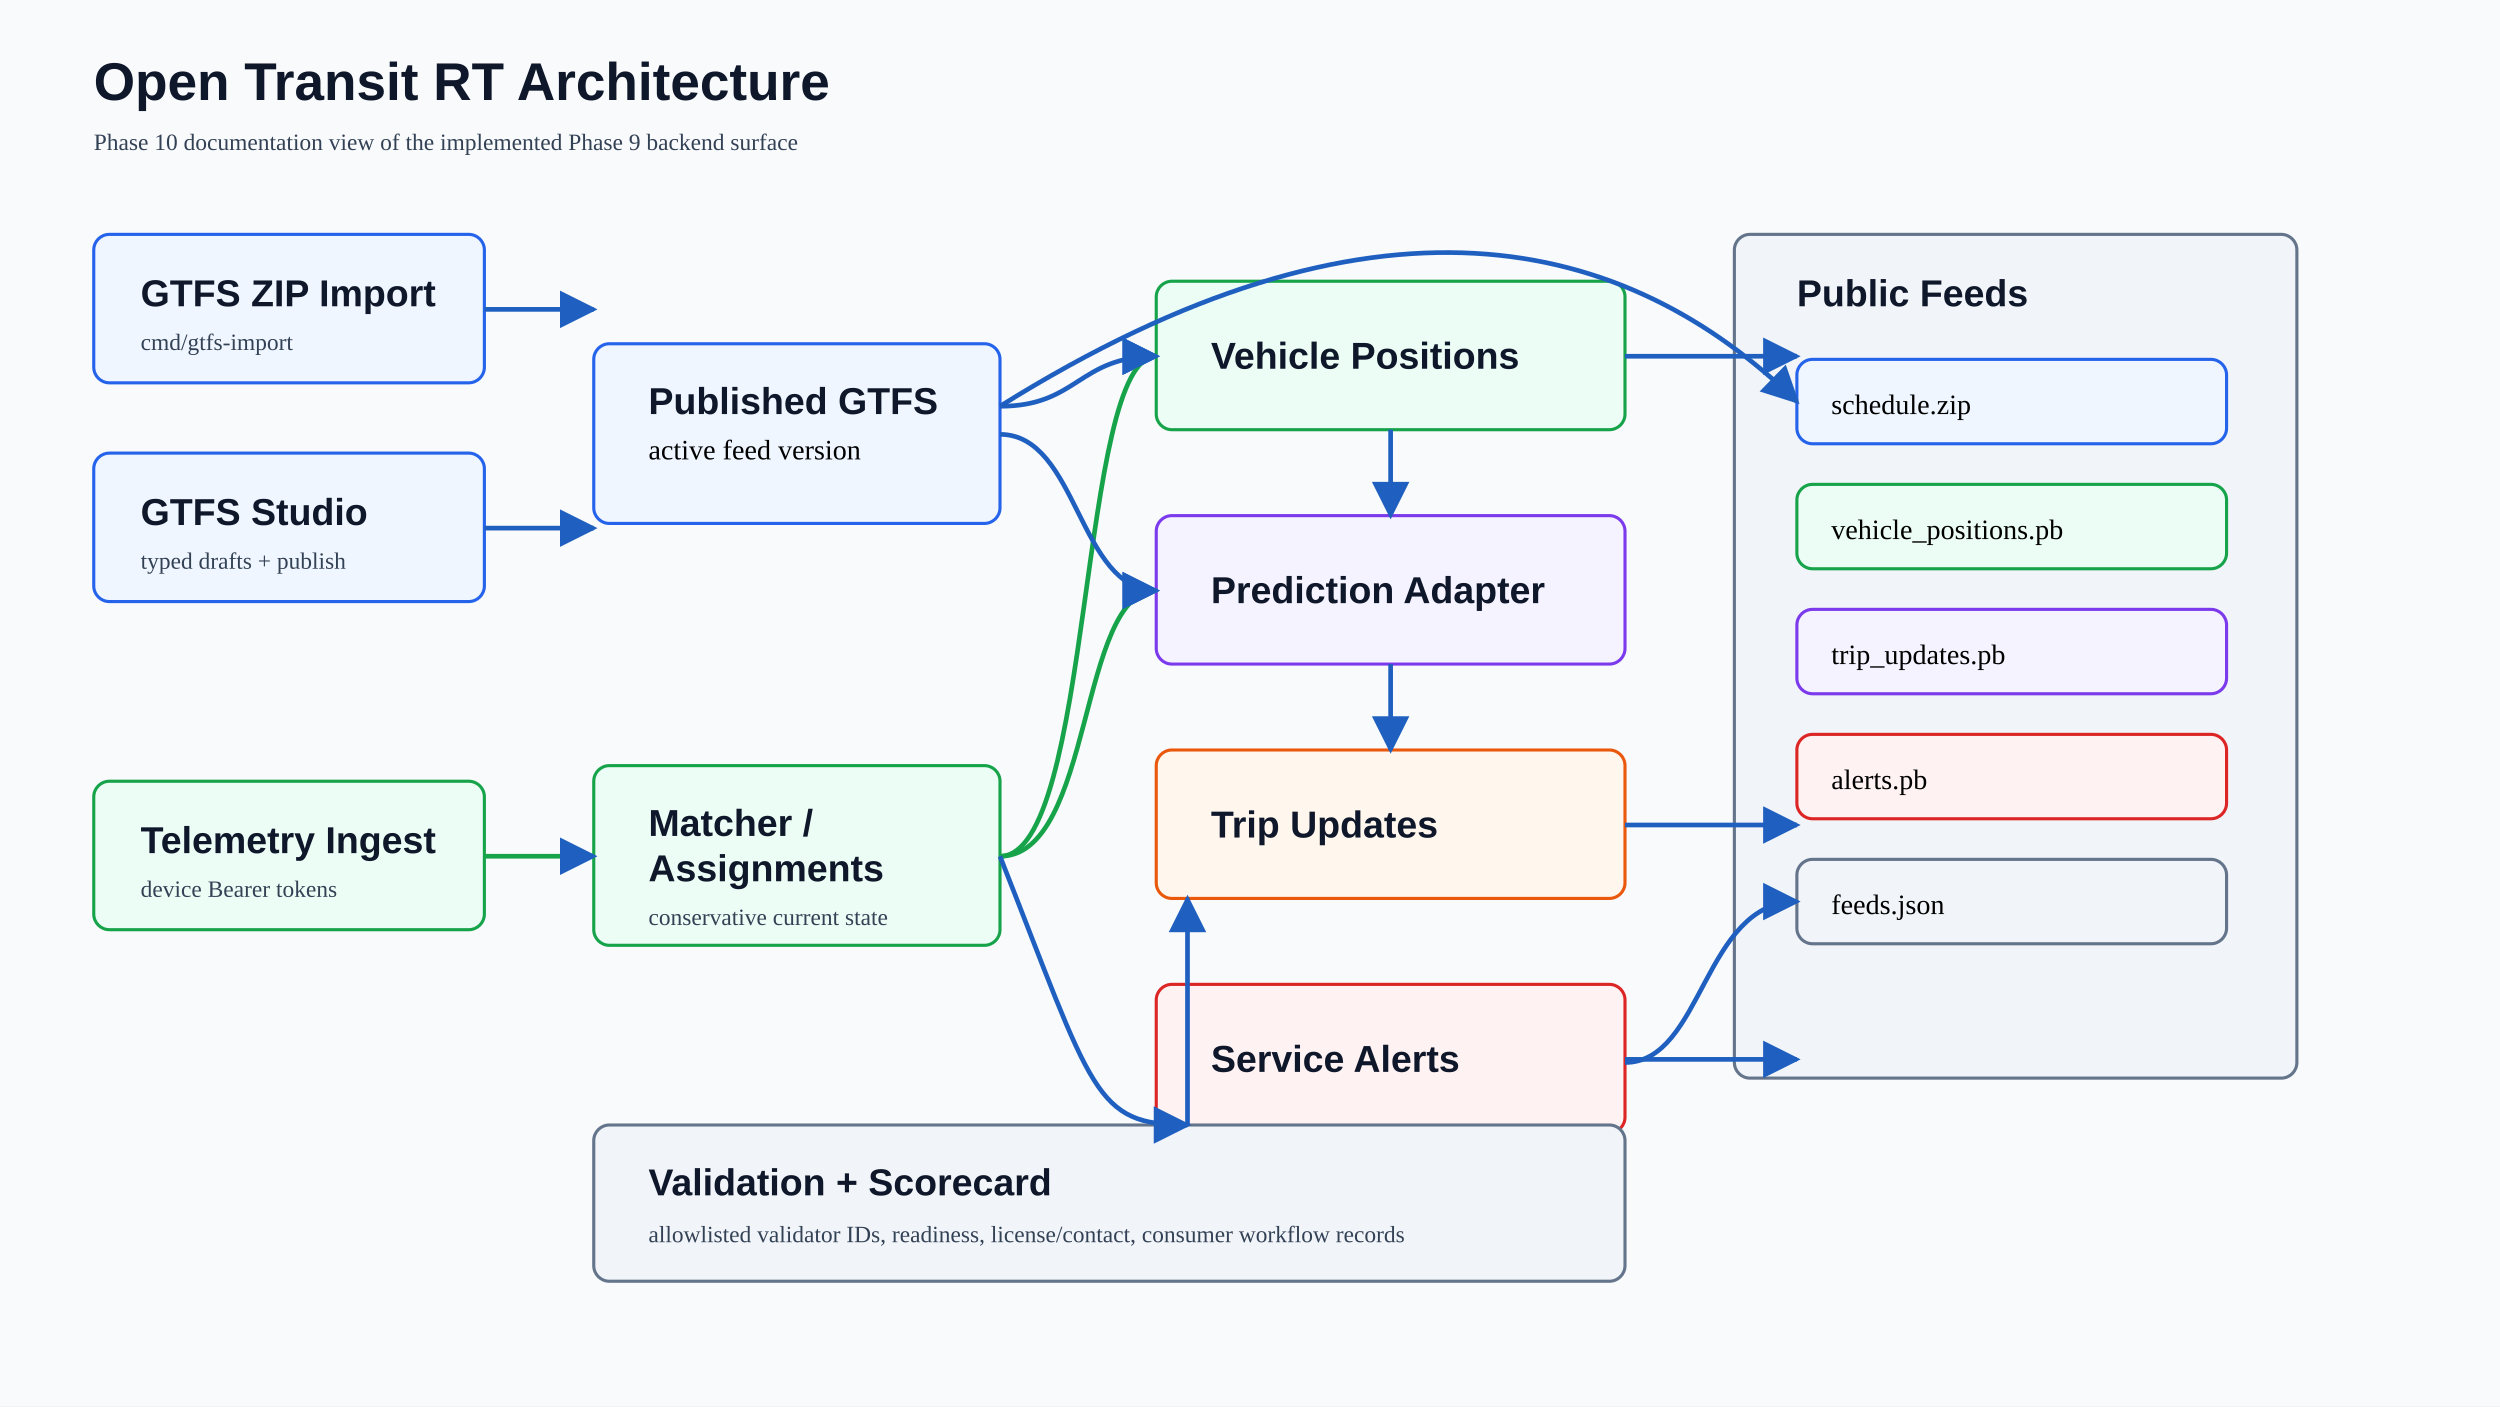
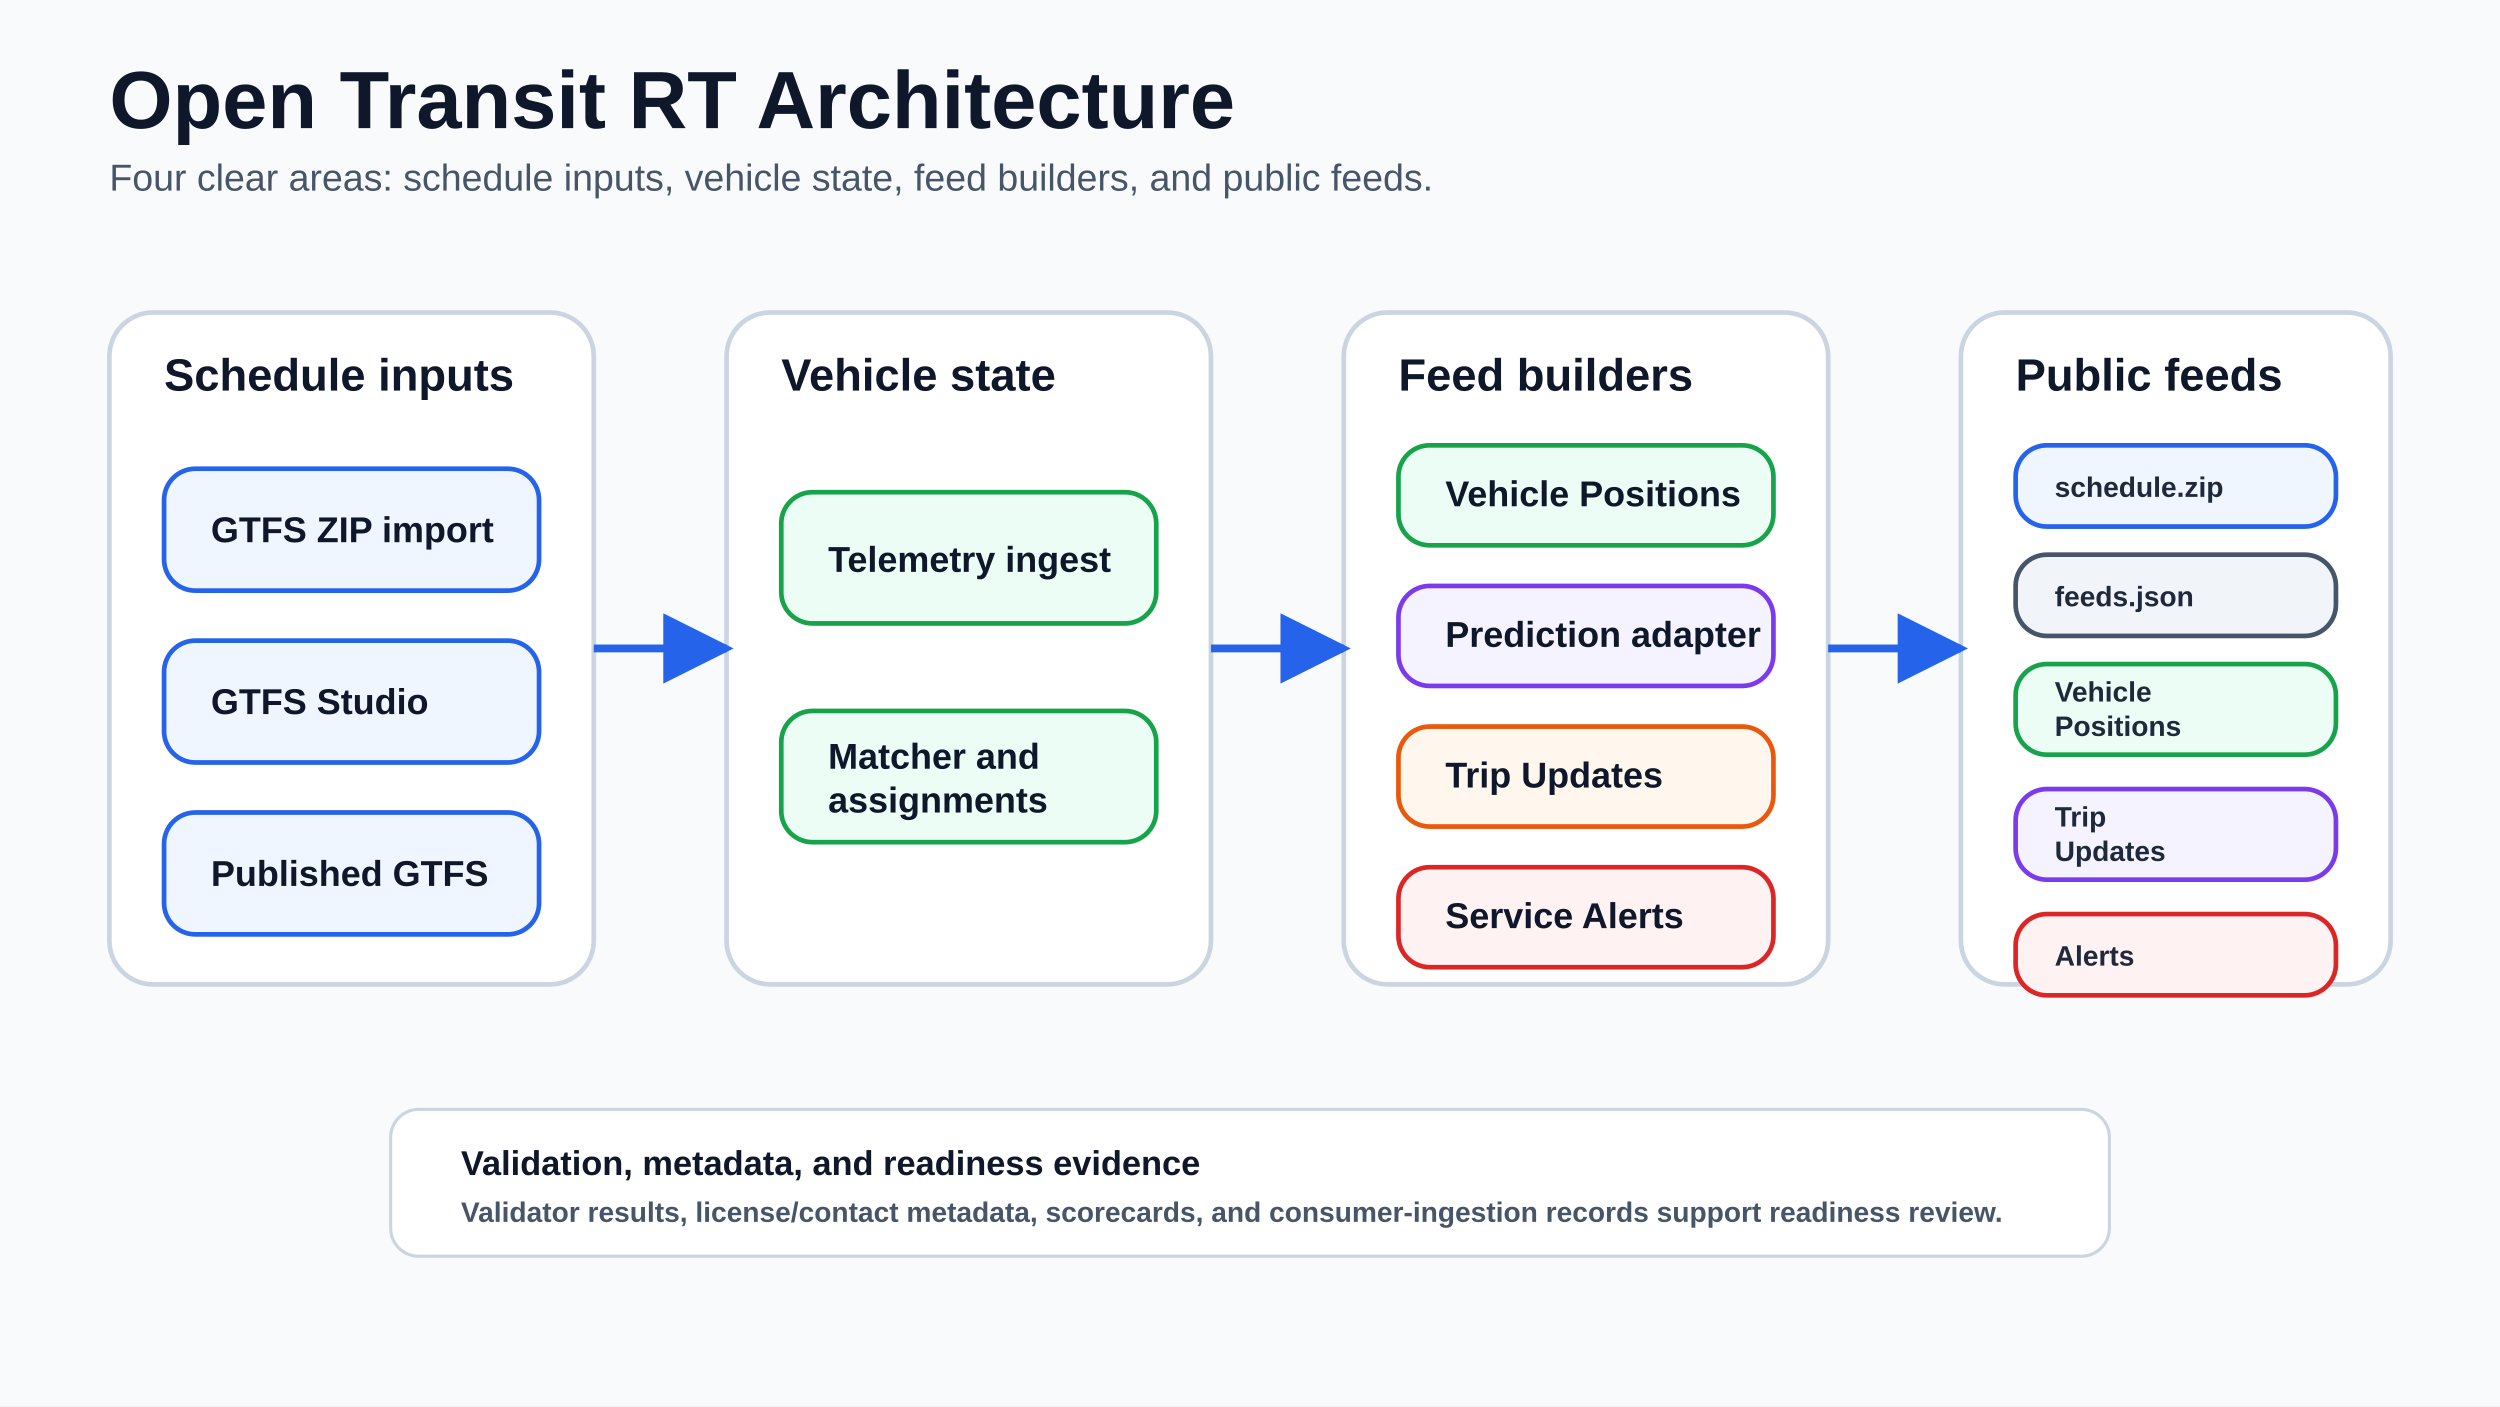
<svg xmlns="http://www.w3.org/2000/svg" width="1600" height="900" viewBox="0 0 1600 900" role="img" aria-labelledby="title desc">
  <defs>
-     <marker id="arrow" viewBox="0 0 10 10" refX="9" refY="5" markerWidth="8" markerHeight="8" orient="auto-start-reverse">
-       <path d="M 0 0 L 10 5 L 0 10 z" fill="#1f5fbf" />
+     <marker id="arrow" viewBox="0 0 10 10" refX="9" refY="5" markerWidth="9" markerHeight="9" orient="auto">
+       <path d="M0 0L10 5L0 10Z" fill="#2563eb" />
    </marker>
    <style>
-       .bg{fill:#f8fafc}.box{fill:#fff;stroke:#334155;stroke-width:2;rx:10}.blue{fill:#eff6ff;stroke:#2563eb}.green{fill:#ecfdf5;stroke:#16a34a}.purple{fill:#f5f3ff;stroke:#7c3aed}.orange{fill:#fff7ed;stroke:#ea580c}.red{fill:#fef2f2;stroke:#dc2626}.gray{fill:#f1f5f9;stroke:#64748b}.text{font-family:-apple-system,BlinkMacSystemFont,"Segoe UI",Arial,sans-serif;fill:#0f172a;font-size:24px;font-weight:650}.small{font-size:18px;font-weight:500}.tiny{font-size:15px;font-weight:500;fill:#334155}.line{stroke:#1f5fbf;stroke-width:3;fill:none;marker-end:url(#arrow)}.line2{stroke:#16a34a;stroke-width:3;fill:none;marker-end:url(#arrow)}
+       .bg{fill:#f8fafc}.title{font-family:Arial,sans-serif;fill:#0f172a;font-size:52px;font-weight:800}.subtitle{font-family:Arial,sans-serif;fill:#475569;font-size:24px;font-weight:500}.group{fill:#fff;stroke:#cbd5e1;stroke-width:3;rx:28}.box{stroke-width:3;rx:20}.blue{fill:#eff6ff;stroke:#2563eb}.green{fill:#ecfdf5;stroke:#16a34a}.purple{fill:#f5f3ff;stroke:#7c3aed}.orange{fill:#fff7ed;stroke:#ea580c}.red{fill:#fef2f2;stroke:#dc2626}.gray{fill:#f1f5f9;stroke:#475569}.head{font-family:Arial,sans-serif;fill:#0f172a;font-size:29px;font-weight:800}.label{font-family:Arial,sans-serif;fill:#0f172a;font-size:23px;font-weight:800}.small{font-family:Arial,sans-serif;fill:#475569;font-size:18px;font-weight:600}.path{font-family:Arial,sans-serif;fill:#1e293b;font-size:18px;font-weight:700}.line{stroke:#2563eb;stroke-width:5;fill:none;marker-end:url(#arrow)}.note{fill:#fff;stroke:#cbd5e1;stroke-width:2;rx:18}
    </style>
  </defs>
  <rect class="bg" width="1600" height="900" />
-   <text x="60" y="64" class="text" style="font-size:34px">Open Transit RT Architecture</text>
-   <text x="60" y="96" class="tiny">Phase 10 documentation view of the implemented Phase 9 backend surface</text>
-   <rect x="60" y="150" width="250" height="95" class="box blue" />
-   <text x="90" y="196" class="text">GTFS ZIP Import</text>
-   <text x="90" y="224" class="tiny">cmd/gtfs-import</text>
-   <rect x="60" y="290" width="250" height="95" class="box blue" />
-   <text x="90" y="336" class="text">GTFS Studio</text>
-   <text x="90" y="364" class="tiny">typed drafts + publish</text>
-   <rect x="380" y="220" width="260" height="115" class="box blue" />
-   <text x="415" y="265" class="text">Published GTFS</text>
-   <text x="415" y="294" class="small">active feed version</text>
-   <rect x="60" y="500" width="250" height="95" class="box green" />
-   <text x="90" y="546" class="text">Telemetry Ingest</text>
-   <text x="90" y="574" class="tiny">device Bearer tokens</text>
-   <rect x="380" y="490" width="260" height="115" class="box green" />
-   <text x="415" y="535" class="text">Matcher /</text>
-   <text x="415" y="564" class="text">Assignments</text>
-   <text x="415" y="592" class="tiny">conservative current state</text>
-   <rect x="740" y="180" width="300" height="95" class="box green" />
-   <text x="775" y="236" class="text">Vehicle Positions</text>
-   <rect x="740" y="330" width="300" height="95" class="box purple" />
-   <text x="775" y="386" class="text">Prediction Adapter</text>
-   <rect x="740" y="480" width="300" height="95" class="box orange" />
-   <text x="775" y="536" class="text">Trip Updates</text>
-   <rect x="740" y="630" width="300" height="95" class="box red" />
-   <text x="775" y="686" class="text">Service Alerts</text>
-   <rect x="1110" y="150" width="360" height="540" class="box gray" />
-   <text x="1150" y="196" class="text">Public Feeds</text>
-   <rect x="1150" y="230" width="275" height="54" class="box blue" />
-   <text x="1172" y="265" class="small">schedule.zip</text>
-   <rect x="1150" y="310" width="275" height="54" class="box green" />
-   <text x="1172" y="345" class="small">vehicle_positions.pb</text>
-   <rect x="1150" y="390" width="275" height="54" class="box purple" />
-   <text x="1172" y="425" class="small">trip_updates.pb</text>
-   <rect x="1150" y="470" width="275" height="54" class="box red" />
-   <text x="1172" y="505" class="small">alerts.pb</text>
-   <rect x="1150" y="550" width="275" height="54" class="box gray" />
-   <text x="1172" y="585" class="small">feeds.json</text>
-   <rect x="380" y="720" width="660" height="100" class="box gray" />
-   <text x="415" y="765" class="text">Validation + Scorecard</text>
-   <text x="415" y="795" class="tiny">allowlisted validator IDs, readiness, license/contact, consumer workflow records</text>
-   <path class="line" d="M310 198 H380" />
-   <path class="line" d="M310 338 H380" />
-   <path class="line2" d="M310 548 H380" />
-   <path class="line" d="M640 260 C690 260 690 228 740 228" />
-   <path class="line2" d="M640 548 C700 548 690 228 740 228" />
-   <path class="line" d="M640 278 C690 278 690 378 740 378" />
-   <path class="line2" d="M640 548 C700 548 690 378 740 378" />
-   <path class="line" d="M890 275 V330" />
-   <path class="line" d="M890 425 V480" />
-   <path class="line" d="M1040 228 H1150" />
-   <path class="line" d="M1040 528 H1150" />
-   <path class="line" d="M1040 678 H1150" />
-   <path class="line" d="M640 260 C880 110 1040 150 1150 257" />
-   <path class="line" d="M1040 680 C1090 680 1090 577 1150 577" />
-   <path class="line" d="M760 720 C760 650 760 650 760 575" />
-   <path class="line" d="M640 548 C700 700 700 720 760 720" />
+   <text x="70" y="82" class="title">Open Transit RT Architecture</text>
+   <text x="70" y="122" class="subtitle">Four clear areas: schedule inputs, vehicle state, feed builders, and public feeds.</text>
+   <rect x="70" y="200" width="310" height="430" class="group" />
+   <text x="105" y="250" class="head">Schedule inputs</text>
+   <rect x="105" y="300" width="240" height="78" class="box blue" />
+   <text x="135" y="347" class="label">GTFS ZIP import</text>
+   <rect x="105" y="410" width="240" height="78" class="box blue" />
+   <text x="135" y="457" class="label">GTFS Studio</text>
+   <rect x="105" y="520" width="240" height="78" class="box blue" />
+   <text x="135" y="567" class="label">Published GTFS</text>
+   <rect x="465" y="200" width="310" height="430" class="group" />
+   <text x="500" y="250" class="head">Vehicle state</text>
+   <rect x="500" y="315" width="240" height="84" class="box green" />
+   <text x="530" y="366" class="label">Telemetry ingest</text>
+   <rect x="500" y="455" width="240" height="84" class="box green" />
+   <text x="530" y="492" class="label">Matcher and</text>
+   <text x="530" y="520" class="label">assignments</text>
+   <rect x="860" y="200" width="310" height="430" class="group" />
+   <text x="895" y="250" class="head">Feed builders</text>
+   <rect x="895" y="285" width="240" height="64" class="box green" />
+   <text x="925" y="324" class="label">Vehicle Positions</text>
+   <rect x="895" y="375" width="240" height="64" class="box purple" />
+   <text x="925" y="414" class="label">Prediction adapter</text>
+   <rect x="895" y="465" width="240" height="64" class="box orange" />
+   <text x="925" y="504" class="label">Trip Updates</text>
+   <rect x="895" y="555" width="240" height="64" class="box red" />
+   <text x="925" y="594" class="label">Service Alerts</text>
+   <rect x="1255" y="200" width="275" height="430" class="group" />
+   <text x="1290" y="250" class="head">Public feeds</text>
+   <rect x="1290" y="285" width="205" height="52" class="box blue" />
+   <text x="1315" y="318" class="path">schedule.zip</text>
+   <rect x="1290" y="355" width="205" height="52" class="box gray" />
+   <text x="1315" y="388" class="path">feeds.json</text>
+   <rect x="1290" y="425" width="205" height="58" class="box green" />
+   <text x="1315" y="449" class="path">Vehicle</text>
+   <text x="1315" y="471" class="path">Positions</text>
+   <rect x="1290" y="505" width="205" height="58" class="box purple" />
+   <text x="1315" y="529" class="path">Trip</text>
+   <text x="1315" y="551" class="path">Updates</text>
+   <rect x="1290" y="585" width="205" height="52" class="box red" />
+   <text x="1315" y="618" class="path">Alerts</text>
+   <path class="line" d="M380 415H465" />
+   <path class="line" d="M775 415H860" />
+   <path class="line" d="M1170 415H1255" />
+   <rect x="250" y="710" width="1100" height="94" class="note" />
+   <text x="295" y="752" class="label" style="font-size:22px">Validation, metadata, and readiness evidence</text>
+   <text x="295" y="782" class="small">Validator results, license/contact metadata, scorecards, and consumer-ingestion records support readiness review.</text>
</svg>
